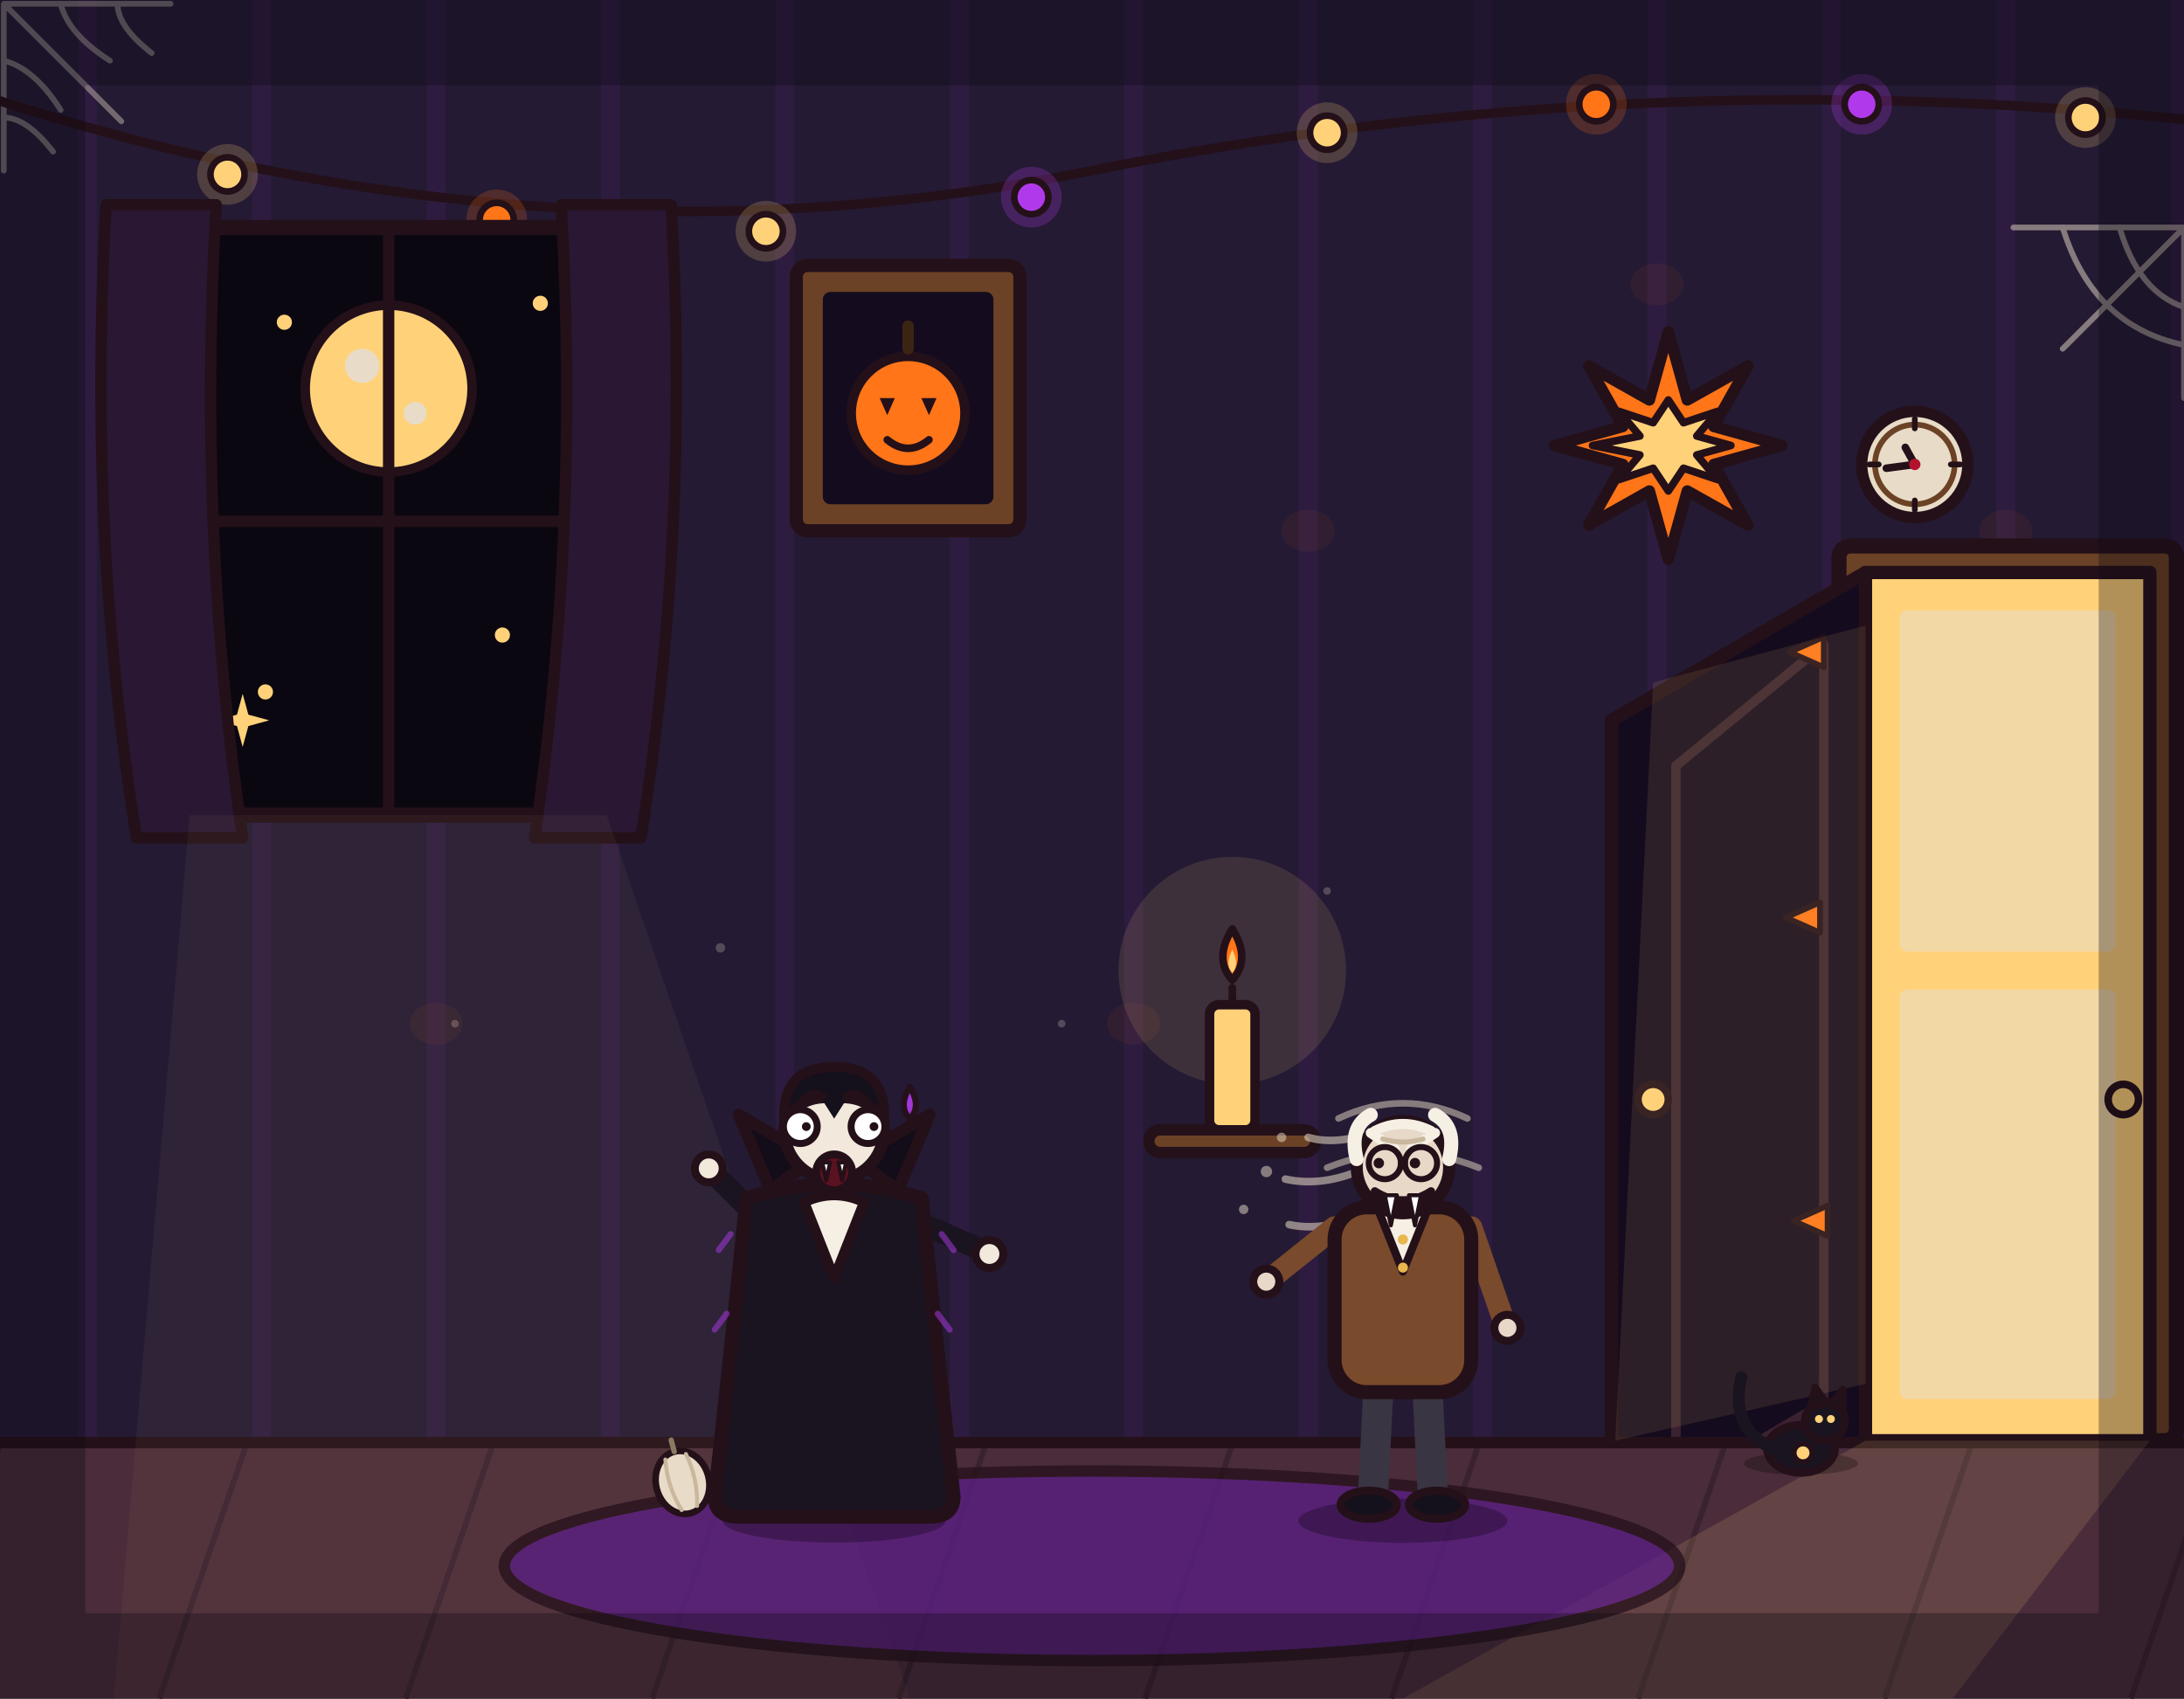
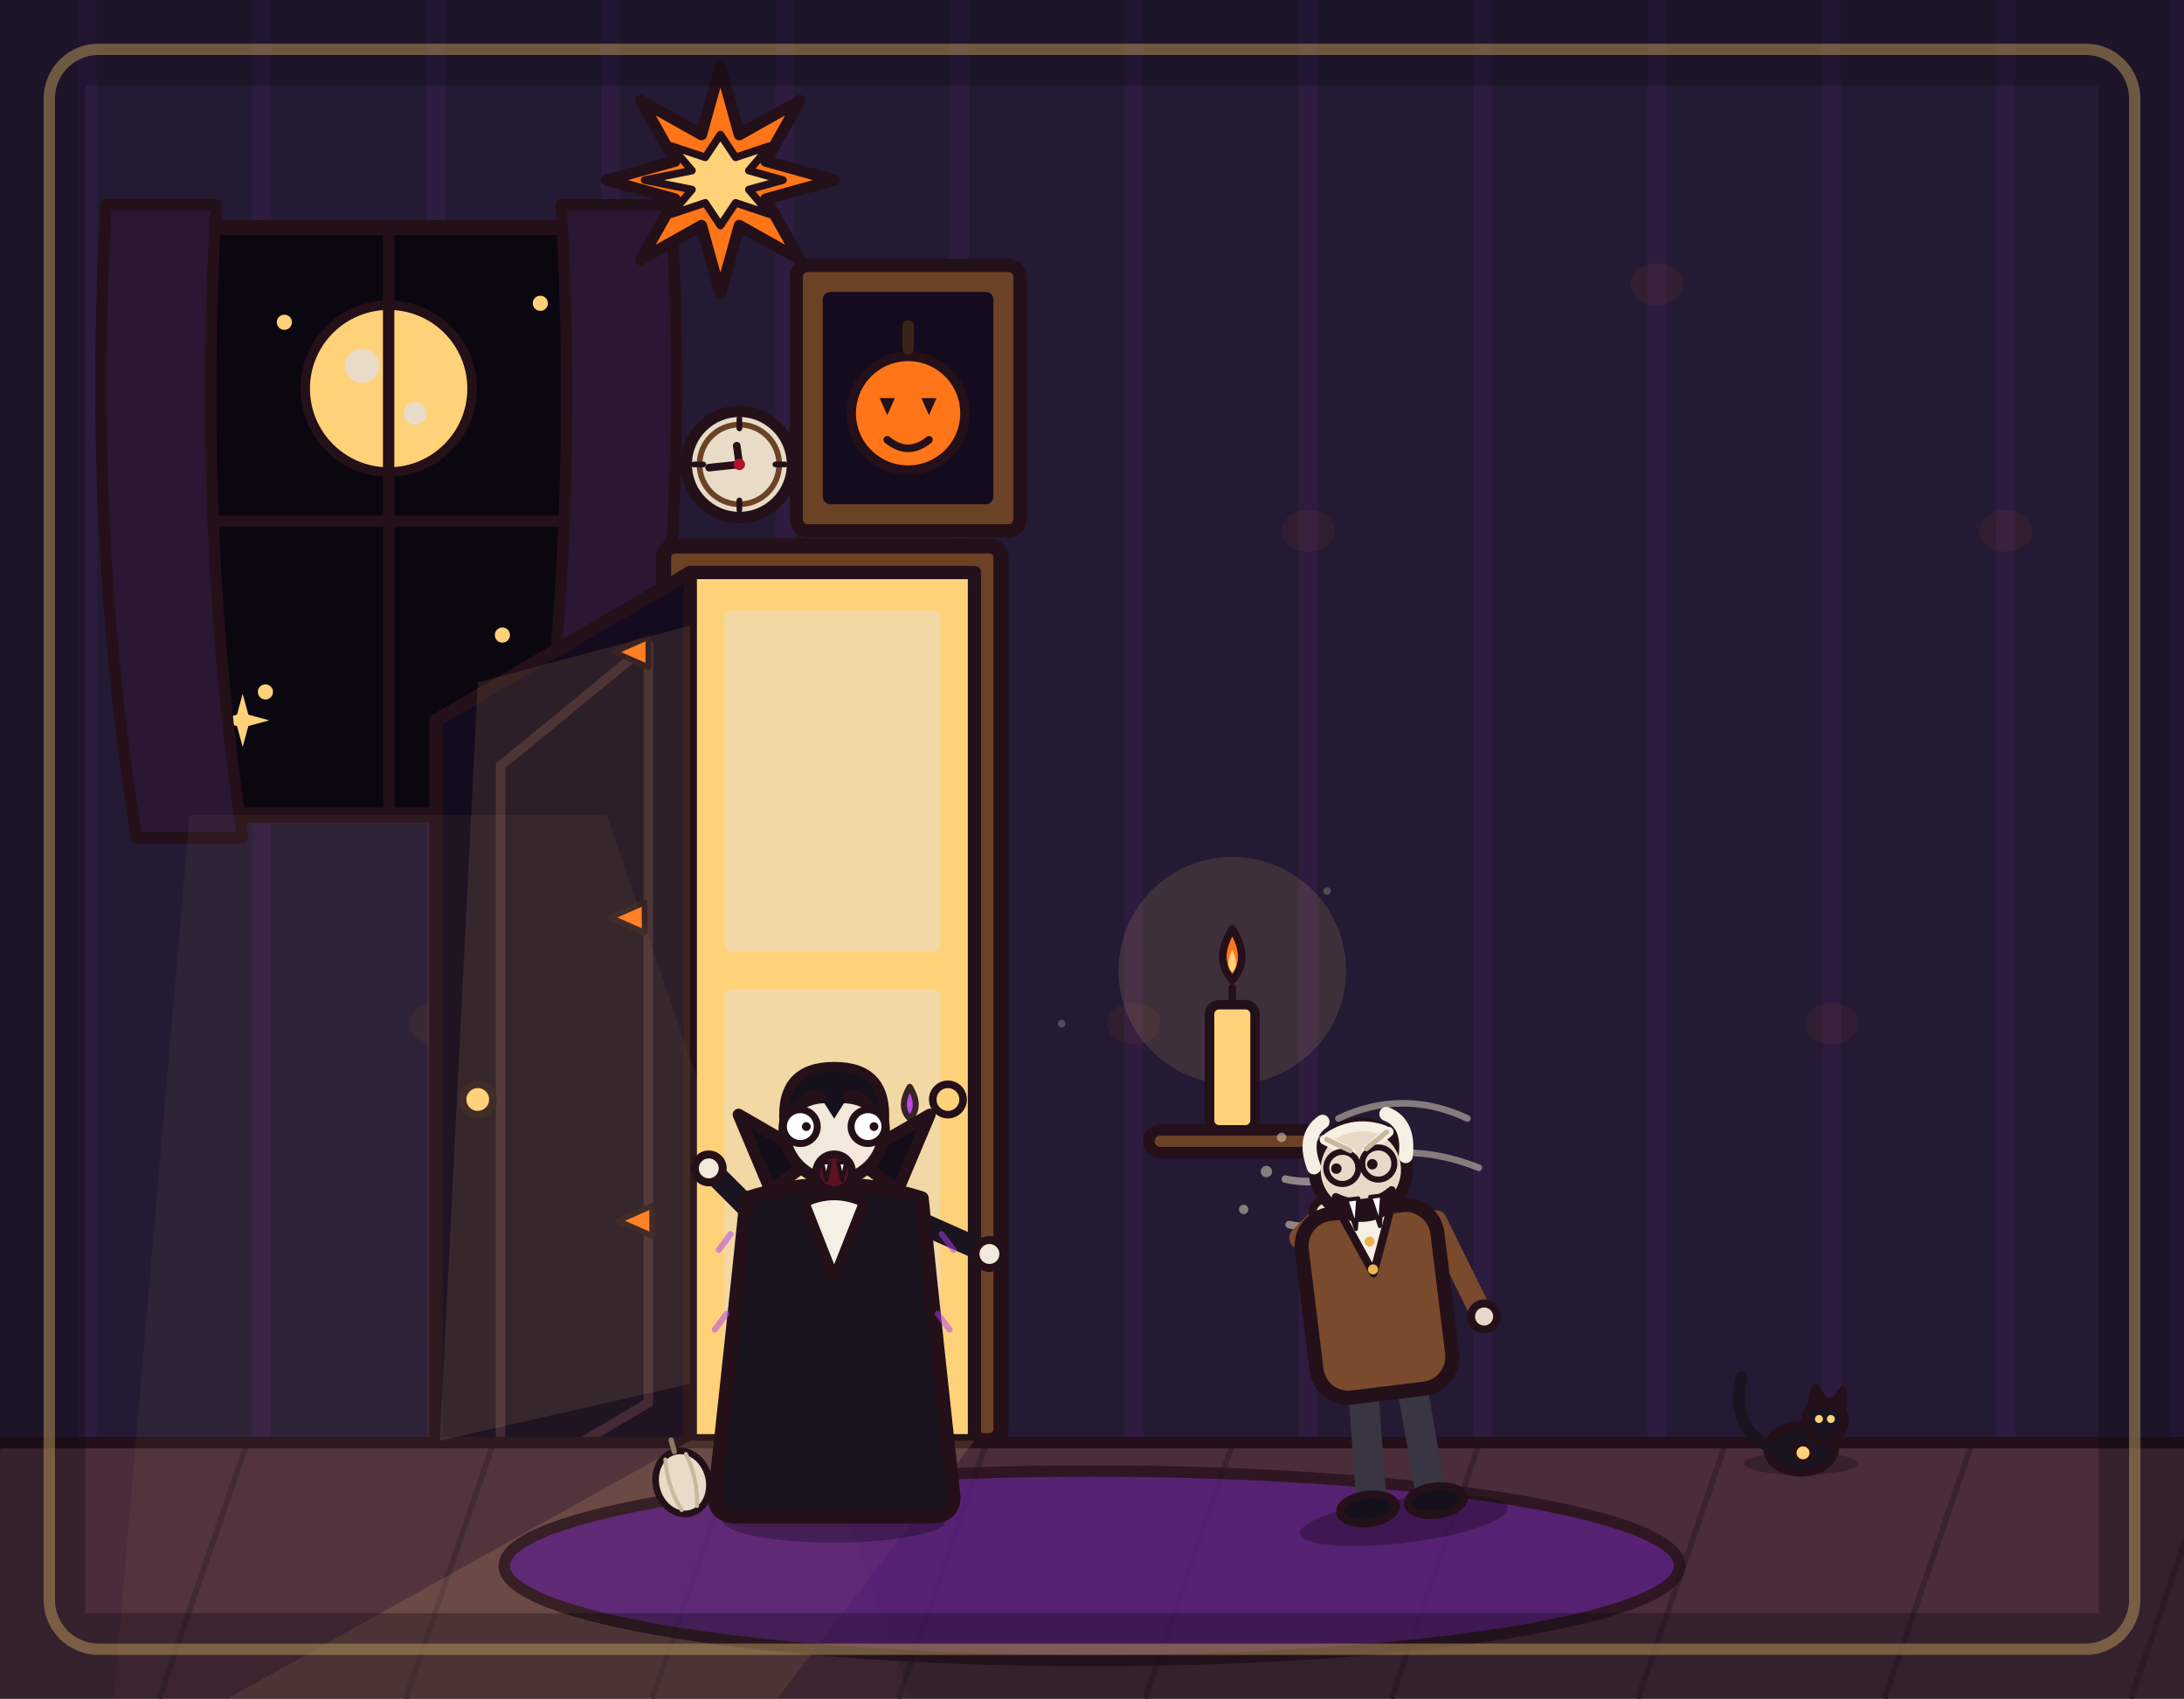
<svg xmlns="http://www.w3.org/2000/svg" viewBox="0 0 1152 896" width="1152" height="896">
  <rect x="0" y="0" width="1152" height="896" fill="#241a33" />
  <path d="M46 0V762M138 0V762M230 0V762M322 0V762M414 0V762M506 0V762M598 0V762M690 0V762M782 0V762M874 0V762M966 0V762M1058 0V762M1150 0V762" stroke="#b03aeb" stroke-width="10" opacity=".07" fill="none" />
-   <g stroke="#e8dcc8" stroke-width="3" opacity=".4" fill="none" stroke-linecap="round">
-     <path d="M2 2 L2 90 M2 2 L90 2 M2 2 L64 64" />
-     <path d="M2 32 Q18 36 32 58 M32 2 Q36 18 58 32" />
-     <path d="M2 62 Q14 62 28 80 M62 2 Q62 14 80 28" />
-   </g>
  <g fill="#e8dcc8" opacity=".25">
    <circle cx="380" cy="500" r="2.5" />
    <circle cx="700" cy="470" r="2" />
    <circle cx="560" cy="540" r="2" />
    <circle cx="240" cy="540" r="2" />
  </g>
  <g fill="#ff7518" opacity=".06">
    <ellipse cx="138" cy="150" rx="14" ry="11" />
    <ellipse cx="322" cy="280" rx="14" ry="11" />
    <ellipse cx="506" cy="150" rx="14" ry="11" />
    <ellipse cx="690" cy="280" rx="14" ry="11" />
    <ellipse cx="874" cy="150" rx="14" ry="11" />
    <ellipse cx="1058" cy="280" rx="14" ry="11" />
    <ellipse cx="230" cy="540" rx="14" ry="11" />
    <ellipse cx="598" cy="540" rx="14" ry="11" />
    <ellipse cx="966" cy="540" rx="14" ry="11" />
  </g>
-   <path d="M-10 50 Q288 148 576 90 Q864 32 1162 64" fill="none" stroke="#241019" stroke-width="5" stroke-linecap="round" />
-   <circle cx="120" cy="92" r="16" fill="#ffd27a" opacity=".2" />
-   <circle cx="120" cy="92" r="9" fill="#ffd27a" stroke="#241019" stroke-width="3.5" />
-   <circle cx="262" cy="116" r="16" fill="#ff7518" opacity=".2" />
-   <circle cx="262" cy="116" r="9" fill="#ff7518" stroke="#241019" stroke-width="3.5" />
-   <circle cx="404" cy="122" r="16" fill="#ffd27a" opacity=".2" />
-   <circle cx="404" cy="122" r="9" fill="#ffd27a" stroke="#241019" stroke-width="3.5" />
-   <circle cx="544" cy="104" r="16" fill="#b03aeb" opacity=".25" />
-   <circle cx="544" cy="104" r="9" fill="#b03aeb" stroke="#241019" stroke-width="3.5" />
-   <circle cx="700" cy="70" r="16" fill="#ffd27a" opacity=".2" />
-   <circle cx="700" cy="70" r="9" fill="#ffd27a" stroke="#241019" stroke-width="3.5" />
-   <circle cx="842" cy="55" r="16" fill="#ff7518" opacity=".2" />
-   <circle cx="842" cy="55" r="9" fill="#ff7518" stroke="#241019" stroke-width="3.5" />
-   <circle cx="982" cy="55" r="16" fill="#b03aeb" opacity=".25" />
-   <circle cx="982" cy="55" r="9" fill="#b03aeb" stroke="#241019" stroke-width="3.5" />
-   <circle cx="1100" cy="62" r="16" fill="#ffd27a" opacity=".2" />
-   <circle cx="1100" cy="62" r="9" fill="#ffd27a" stroke="#241019" stroke-width="3.5" />
  <g>
    <rect x="80" y="120" width="250" height="310" rx="10" fill="#0b0710" stroke="#241019" stroke-width="8" stroke-linejoin="round" />
    <circle cx="205" cy="205" r="44" fill="#ffd27a" stroke="#241019" stroke-width="5" />
    <circle cx="191" cy="193" r="9" fill="#e8dcc8" />
    <circle cx="219" cy="218" r="6" fill="#e8dcc8" />
    <circle cx="150" cy="170" r="4" fill="#ffd27a" />
    <circle cx="285" cy="160" r="4" fill="#ffd27a" />
    <circle cx="265" cy="335" r="4" fill="#ffd27a" />
    <circle cx="140" cy="365" r="4" fill="#ffd27a" />
    <path d="M128 366 L131 377 L142 380 L131 383 L128 394 L125 383 L114 380 L125 377 Z" fill="#ffd27a" />
    <line x1="205" y1="120" x2="205" y2="430" stroke="#241019" stroke-width="6" />
    <line x1="80" y1="275" x2="330" y2="275" stroke="#241019" stroke-width="6" />
    <path d="M56 108 Q46 280 72 442 L128 442 Q104 280 114 108 Z" fill="#2a1733" stroke="#241019" stroke-width="6" stroke-linejoin="round" />
    <path d="M354 108 Q364 280 338 442 L282 442 Q306 280 296 108 Z" fill="#2a1733" stroke="#241019" stroke-width="6" stroke-linejoin="round" />
  </g>
  <g>
    <rect x="420" y="140" width="118" height="140" rx="6" fill="#6b4226" stroke="#241019" stroke-width="7" stroke-linejoin="round" />
    <rect x="434" y="154" width="90" height="112" rx="4" fill="#150b1e" />
    <circle cx="479" cy="218" r="30" fill="#ff7518" stroke="#241019" stroke-width="5" />
    <path d="M479 184 L479 172" stroke="#3c2415" stroke-width="6" stroke-linecap="round" />
    <path d="M464 210 L472 210 L468 219 Z" fill="#241019" />
    <path d="M486 210 L494 210 L490 219 Z" fill="#241019" />
    <path d="M468 232 Q479 241 490 232" fill="none" stroke="#241019" stroke-width="4" stroke-linecap="round" />
  </g>
  <circle cx="650" cy="512" r="60" fill="#ffd27a" opacity=".12" />
  <rect x="606" y="596" width="88" height="12" rx="6" fill="#6b4226" stroke="#241019" stroke-width="6" stroke-linejoin="round" />
  <rect x="638" y="530" width="24" height="66" rx="5" fill="#ffd27a" stroke="#241019" stroke-width="5" stroke-linejoin="round" />
  <line x1="650" y1="530" x2="650" y2="521" stroke="#241019" stroke-width="4" stroke-linecap="round" />
  <path d="M650 490 Q660 506 650 517 Q640 506 650 490 Z" fill="#ff7518" stroke="#241019" stroke-width="4" stroke-linejoin="round" />
  <path d="M650 501 Q654 509 650 513 Q646 509 650 501 Z" fill="#ffd27a" />
-   <g>
+   <g transform="translate(-500 -140)">
    <polygon points="940,235 904,245 922,277 890,259 880,295 870,259 838,277 856,245 820,235 856,225 838,193 870,211 880,175 890,211 922,193 904,225" fill="#ff7518" stroke="#241019" stroke-width="6" stroke-linejoin="round" />
    <polygon points="913,235 895,240 906,253 888,247 880,259 872,247 854,253 865,240 840,235 865,230 854,217 872,223 880,211 888,223 906,217 895,230" fill="#ffd27a" stroke="#241019" stroke-width="4" stroke-linejoin="round" />
  </g>
-   <g>
+   <g transform="translate(-620 0)">
    <g>
      <circle cx="1010" cy="245" r="28" fill="#e8dcc8" stroke="#241019" stroke-width="6" />
      <circle cx="1010" cy="245" r="21" fill="none" stroke="#6b4226" stroke-width="3" />
      <line x1="1010" y1="221" x2="1010" y2="226" stroke="#241019" stroke-width="3" stroke-linecap="round" />
      <line x1="1010" y1="264" x2="1010" y2="269" stroke="#241019" stroke-width="3" stroke-linecap="round" />
      <line x1="986" y1="245" x2="991" y2="245" stroke="#241019" stroke-width="3" stroke-linecap="round" />
      <line x1="1029" y1="245" x2="1034" y2="245" stroke="#241019" stroke-width="3" stroke-linecap="round" />
-       <line x1="1010" y1="245" x2="1005" y2="236" stroke="#241019" stroke-width="4" stroke-linecap="round" />
-       <line x1="1010" y1="245" x2="995" y2="247" stroke="#241019" stroke-width="4" stroke-linecap="round" />
+       <line x1="1010" y1="245" x2="1008.6" y2="235.1" stroke="#241019" stroke-width="4" stroke-linecap="round" />
+       <line x1="1010" y1="245" x2="994" y2="246.7" stroke="#241019" stroke-width="4" stroke-linecap="round" />
      <circle cx="1010" cy="245" r="3" fill="#b3122e" />
    </g>
    <rect x="970" y="288" width="178" height="472" rx="6" fill="#6b4226" stroke="#241019" stroke-width="8" stroke-linejoin="round" />
    <rect x="984" y="302" width="150" height="458" fill="#ffd27a" stroke="#241019" stroke-width="7" stroke-linejoin="round" />
    <rect x="1002" y="322" width="114" height="180" rx="4" fill="#e8dcc8" opacity=".55" />
    <rect x="1002" y="522" width="114" height="216" rx="4" fill="#e8dcc8" opacity=".55" />
    <polygon points="984,302 984,760 850,830 850,380" fill="#150b1e" stroke="#241019" stroke-width="7" stroke-linejoin="round" />
    <polygon points="962,340 962,740 884,786 884,404" fill="none" stroke="#3a2230" stroke-width="5" stroke-linejoin="round" />
    <circle cx="872" cy="580" r="8" fill="#ffd27a" stroke="#241019" stroke-width="4" />
    <circle cx="1120" cy="580" r="8" fill="#ffd27a" stroke="#241019" stroke-width="4" />
    <path d="M962 336 L944 344 L962 352 Z" fill="#ff7518" stroke="#241019" stroke-width="3" stroke-linejoin="round" />
    <path d="M960 476 L942 484 L960 492 Z" fill="#ff7518" stroke="#241019" stroke-width="3" stroke-linejoin="round" />
    <path d="M964 636 L946 644 L964 652 Z" fill="#ff7518" stroke="#241019" stroke-width="3" stroke-linejoin="round" />
  </g>
  <rect x="0" y="760" width="1152" height="136" fill="#4a2c3a" />
  <path d="M0 762 L-46 896M130 762 L84 896M260 762 L214 896M390 762 L344 896M520 762 L474 896M650 762 L604 896M780 762 L734 896M910 762 L864 896M1040 762 L994 896M1170 762 L1124 896" stroke="#3a2230" stroke-width="3" fill="none" />
  <line x1="0" y1="761" x2="1152" y2="761" stroke="#241019" stroke-width="6" stroke-linecap="round" />
  <polygon points="100,430 320,430 480,896 60,896" fill="#ffd27a" opacity=".05" />
-   <polygon points="984,760 1134,760 1030,896 740,896" fill="#ffd27a" opacity=".14" />
-   <polygon points="984,330 984,730 852,760 872,360" fill="#ffd27a" opacity=".1" />
+   <polygon points="364,760 514,760 410,896 120,896" fill="#ffd27a" opacity=".14" />
+   <polygon points="364,330 364,730 232,760 252,360" fill="#ffd27a" opacity=".1" />
  <ellipse cx="576" cy="826" rx="310" ry="50" fill="#5b1e86" stroke="#241019" stroke-width="6" stroke-linejoin="round" opacity=".75" />
  <ellipse cx="950" cy="772" rx="30" ry="6" fill="#000000" opacity=".25" />
  <g transform="translate(950 758) scale(1.05)">
    <ellipse cx="0" cy="6" rx="17" ry="12" fill="#1a1420" stroke="#241019" stroke-width="4" />
    <circle cx="12" cy="-8" r="10" fill="#1a1420" stroke="#241019" stroke-width="4" />
    <path d="M5 -15 L7 -25 L13 -17 Z" fill="#1a1420" stroke="#241019" stroke-width="3.5" stroke-linejoin="round" />
    <path d="M15 -16 L21 -24 L21 -13 Z" fill="#1a1420" stroke="#241019" stroke-width="3.5" stroke-linejoin="round" />
    <circle cx="9" cy="-9" r="2" fill="#ffd27a" />
    <circle cx="15" cy="-9" r="2" fill="#ffd27a" />
    <circle cx="1" cy="8" r="4.5" fill="#ffd27a" stroke="#241019" stroke-width="2.5" />
    <path d="M-14 6 Q-36 -4 -30 -30" fill="none" stroke="#1a1420" stroke-width="6" stroke-linecap="round" />
  </g>
  <g transform="translate(360 782) scale(.7) rotate(-15)">
    <ellipse cx="0" cy="0" rx="20" ry="24" fill="#e8dcc8" stroke="#241019" stroke-width="5" stroke-linejoin="round" />
    <path d="M0 -24 L0 -33" fill="none" stroke="#8a7a64" stroke-width="4" stroke-linecap="round" />
    <path d="M-8 -20 Q-12 0 -6 20 M8 -20 Q12 0 6 20" fill="none" stroke="#c9b89e" stroke-width="3" stroke-linecap="round" />
  </g>
  <g transform="translate(440 798) scale(1.05)">
    <ellipse cx="0" cy="4" rx="56" ry="11" fill="#000000" opacity=".28" />
    <path d="M-12 -62 L-16 -6" fill="none" stroke="#241a2e" stroke-width="15" stroke-linecap="round" />
    <path d="M12 -62 L16 -6" fill="none" stroke="#241a2e" stroke-width="15" stroke-linecap="round" />
    <ellipse cx="-18" cy="-4" rx="15" ry="7" fill="#14101c" stroke="#241019" stroke-width="4" stroke-linejoin="round" />
    <ellipse cx="18" cy="-4" rx="15" ry="7" fill="#14101c" stroke="#241019" stroke-width="4" stroke-linejoin="round" />
    <path d="M-38 -148 L-60 -170" fill="none" stroke="#1a1420" stroke-width="11" stroke-linecap="round" />
    <circle cx="-63" cy="-173" r="7" fill="#f2e8dc" stroke="#241019" stroke-width="4" stroke-linejoin="round" />
    <path d="M38 -148 L74 -132" fill="none" stroke="#1a1420" stroke-width="11" stroke-linecap="round" />
    <circle cx="78" cy="-130" r="7" fill="#f2e8dc" stroke="#241019" stroke-width="4" stroke-linejoin="round" />
    <path d="M-44 -158 Q-52 -80 -60 -8 Q-60 2 -48 2 L48 2 Q60 2 60 -8 Q52 -80 44 -158 Q0 -172 -44 -158 Z" fill="#1a1420" stroke="#241019" stroke-width="7" stroke-linejoin="round" />
    <path d="M-52 -140 L-58 -132 M-54 -100 L-60 -92 M54 -140 L60 -132 M52 -100 L58 -92" fill="none" stroke="#b03aeb" stroke-width="3" opacity=".5" stroke-linecap="round" />
    <path d="M-32 -162 L-48 -200 L-10 -178 Z" fill="#120d18" stroke="#241019" stroke-width="6" stroke-linejoin="round" />
    <path d="M32 -162 L48 -200 L10 -178 Z" fill="#120d18" stroke="#241019" stroke-width="6" stroke-linejoin="round" />
    <path d="M-15 -156 L0 -118 L15 -156 Q0 -163 -15 -156 Z" fill="#f6efe4" stroke="#241019" stroke-width="5" stroke-linejoin="round" />
    <circle cx="0" cy="-192" r="25" fill="#f2e8dc" stroke="#241019" stroke-width="6" stroke-linejoin="round" />
    <path d="M-25 -196 Q-27 -224 0 -224 Q27 -224 25 -196 Q17 -210 0 -208 Q-17 -210 -25 -196 Z" fill="#14101c" stroke="#241019" stroke-width="5" stroke-linejoin="round" />
    <path d="M-7 -209 L0 -198 L7 -209 Q0 -213 -7 -209 Z" fill="#14101c" />
    <path d="M-17 -206 Q-11 -213 -6 -209" fill="none" stroke="#241019" stroke-width="4" stroke-linecap="round" />
    <path d="M6 -209 Q11 -213 17 -206" fill="none" stroke="#241019" stroke-width="4" stroke-linecap="round" />
    <circle cx="-17" cy="-194" r="8.5" fill="#ffffff" stroke="#241019" stroke-width="3.5" stroke-linejoin="round" />
    <circle cx="17" cy="-194" r="8.5" fill="#ffffff" stroke="#241019" stroke-width="3.5" stroke-linejoin="round" />
    <circle cx="-14" cy="-194" r="2.2" fill="#241019" />
    <circle cx="20" cy="-194" r="2.2" fill="#241019" />
    <ellipse cx="0" cy="-171" rx="9" ry="9" fill="#5b1220" stroke="#241019" stroke-width="4" stroke-linejoin="round" />
    <path d="M-6 -176 L-2 -176 L-4 -167 Z" fill="#ffffff" stroke="#241019" stroke-width="2" stroke-linejoin="round" />
    <path d="M2 -176 L6 -176 L4 -167 Z" fill="#ffffff" stroke="#241019" stroke-width="2" stroke-linejoin="round" />
    <path d="M38 -214 Q44 -204 38 -198 Q32 -204 38 -214 Z" fill="#b03aeb" stroke="#241019" stroke-width="3" stroke-linejoin="round" opacity=".9" />
  </g>
  <g fill="none" stroke="#e8dcc8" stroke-width="4" stroke-linecap="round" opacity=".55">
    <path d="M716 618 Q696 626 678 622" />
    <path d="M720 640 Q698 650 680 646" />
    <path d="M722 598 Q704 604 690 600" />
  </g>
  <g fill="#e8dcc8" opacity=".5">
    <circle cx="668" cy="618" r="3" />
    <circle cx="656" cy="638" r="2.5" />
    <circle cx="676" cy="600" r="2.5" />
  </g>
  <g fill="none" stroke="#e8dcc8" stroke-width="3.5" stroke-linecap="round" opacity=".5">
    <path d="M706 590 Q740 574 774 590" />
    <path d="M700 616 Q740 600 780 616" />
  </g>
-   <g transform="translate(740 798) scale(1.06)">
+   <g transform="translate(740 798) rotate(-7) scale(1.06)">
    <ellipse cx="0" cy="4" rx="52" ry="11" fill="#000000" opacity=".28" />
    <path d="M-12 -66 L-15 -6" fill="none" stroke="#3a3542" stroke-width="15" stroke-linecap="round" />
    <path d="M12 -66 L15 -6" fill="none" stroke="#3a3542" stroke-width="15" stroke-linecap="round" />
    <ellipse cx="-17" cy="-4" rx="14" ry="7" fill="#14101c" stroke="#241019" stroke-width="4" stroke-linejoin="round" />
    <ellipse cx="17" cy="-4" rx="14" ry="7" fill="#14101c" stroke="#241019" stroke-width="4" stroke-linejoin="round" />
-     <path d="M-34 -142 L-64 -118" fill="none" stroke="#7a4a2c" stroke-width="11" stroke-linecap="round" />
-     <circle cx="-68" cy="-115" r="6.5" fill="#e8d8c8" stroke="#241019" stroke-width="4" stroke-linejoin="round" />
+     <path d="M-34 -142 L-16 -156" fill="none" stroke="#7a4a2c" stroke-width="11" stroke-linecap="round" />
+     <circle cx="-20" cy="-153" r="6.5" fill="#e8d8c8" stroke="#241019" stroke-width="4" stroke-linejoin="round" />
    <path d="M34 -142 L50 -96" fill="none" stroke="#7a4a2c" stroke-width="11" stroke-linecap="round" />
    <circle cx="52" cy="-92" r="6.5" fill="#e8d8c8" stroke="#241019" stroke-width="4" stroke-linejoin="round" />
    <rect x="-34" y="-152" width="68" height="92" rx="16" fill="#7a4a2c" stroke="#241019" stroke-width="7" stroke-linejoin="round" />
    <path d="M-12 -150 L0 -120 L12 -150 Z" fill="#f6efe4" stroke="#241019" stroke-width="4" stroke-linejoin="round" />
    <circle cx="0" cy="-136" r="2.5" fill="#e8b64c" />
    <circle cx="0" cy="-122" r="2.5" fill="#e8b64c" />
    <circle cx="0" cy="-172" r="23" fill="#e8d8c8" stroke="#241019" stroke-width="6" stroke-linejoin="round" />
    <path d="M-23 -176 Q-27 -192 -16 -198" fill="none" stroke="#f6efe4" stroke-width="7" stroke-linecap="round" />
    <path d="M23 -176 Q27 -192 16 -198" fill="none" stroke="#f6efe4" stroke-width="7" stroke-linecap="round" />
    <path d="M-14 -190 Q0 -197 14 -190" fill="none" stroke="#f6efe4" stroke-width="5" stroke-linecap="round" />
    <path d="M-16 -189 L-4 -181" fill="none" stroke="#f6efe4" stroke-width="5" stroke-linecap="round" />
    <path d="M16 -189 L4 -181" fill="none" stroke="#f6efe4" stroke-width="5" stroke-linecap="round" />
    <circle cx="-9" cy="-174" r="8" fill="none" stroke="#241019" stroke-width="3" stroke-linejoin="round" />
    <circle cx="9" cy="-174" r="8" fill="none" stroke="#241019" stroke-width="3" stroke-linejoin="round" />
    <line x1="-1" y1="-174" x2="1" y2="-174" stroke="#241019" stroke-width="3" stroke-linecap="round" />
    <circle cx="-12" cy="-174" r="2.6" fill="#241019" />
    <circle cx="6" cy="-174" r="2.6" fill="#241019" />
    <path d="M-14 -160 Q0 -144 14 -160 Q0 -151 -14 -160 Z" fill="#5b1220" stroke="#241019" stroke-width="4" stroke-linejoin="round" />
    <path d="M-9 -158 L-3 -158 L-6 -143 Z" fill="#ffffff" stroke="#241019" stroke-width="2" stroke-linejoin="round" />
    <path d="M3 -158 L9 -158 L6 -143 Z" fill="#ffffff" stroke="#241019" stroke-width="2" stroke-linejoin="round" />
-     <path d="M-10 -186 Q0 -183 10 -186" fill="none" stroke="#c9b89e" stroke-width="2.5" stroke-linecap="round" />
+     <path d="M-15 -189 L-4 -182 M4 -182 L15 -189" fill="none" stroke="#c9b89e" stroke-width="2.5" stroke-linecap="round" />
  </g>
-   <g stroke="#e8dcc8" stroke-width="3" opacity=".5" fill="none" stroke-linecap="round">
-     <path d="M1152 120 L1152 210 M1152 120 L1062 120 M1152 120 L1088 184" />
-     <path d="M1118 120 Q1128 154 1152 162" />
-     <path d="M1088 120 Q1104 172 1152 182" />
-   </g>
+   <rect x="26" y="26" width="1100" height="844" rx="26" fill="none" stroke="#ffd27a" stroke-width="6" opacity=".55" />
  <rect x="0" y="0" width="1152" height="896" fill="none" stroke="#0b0710" stroke-width="90" opacity=".32" />
</svg>
